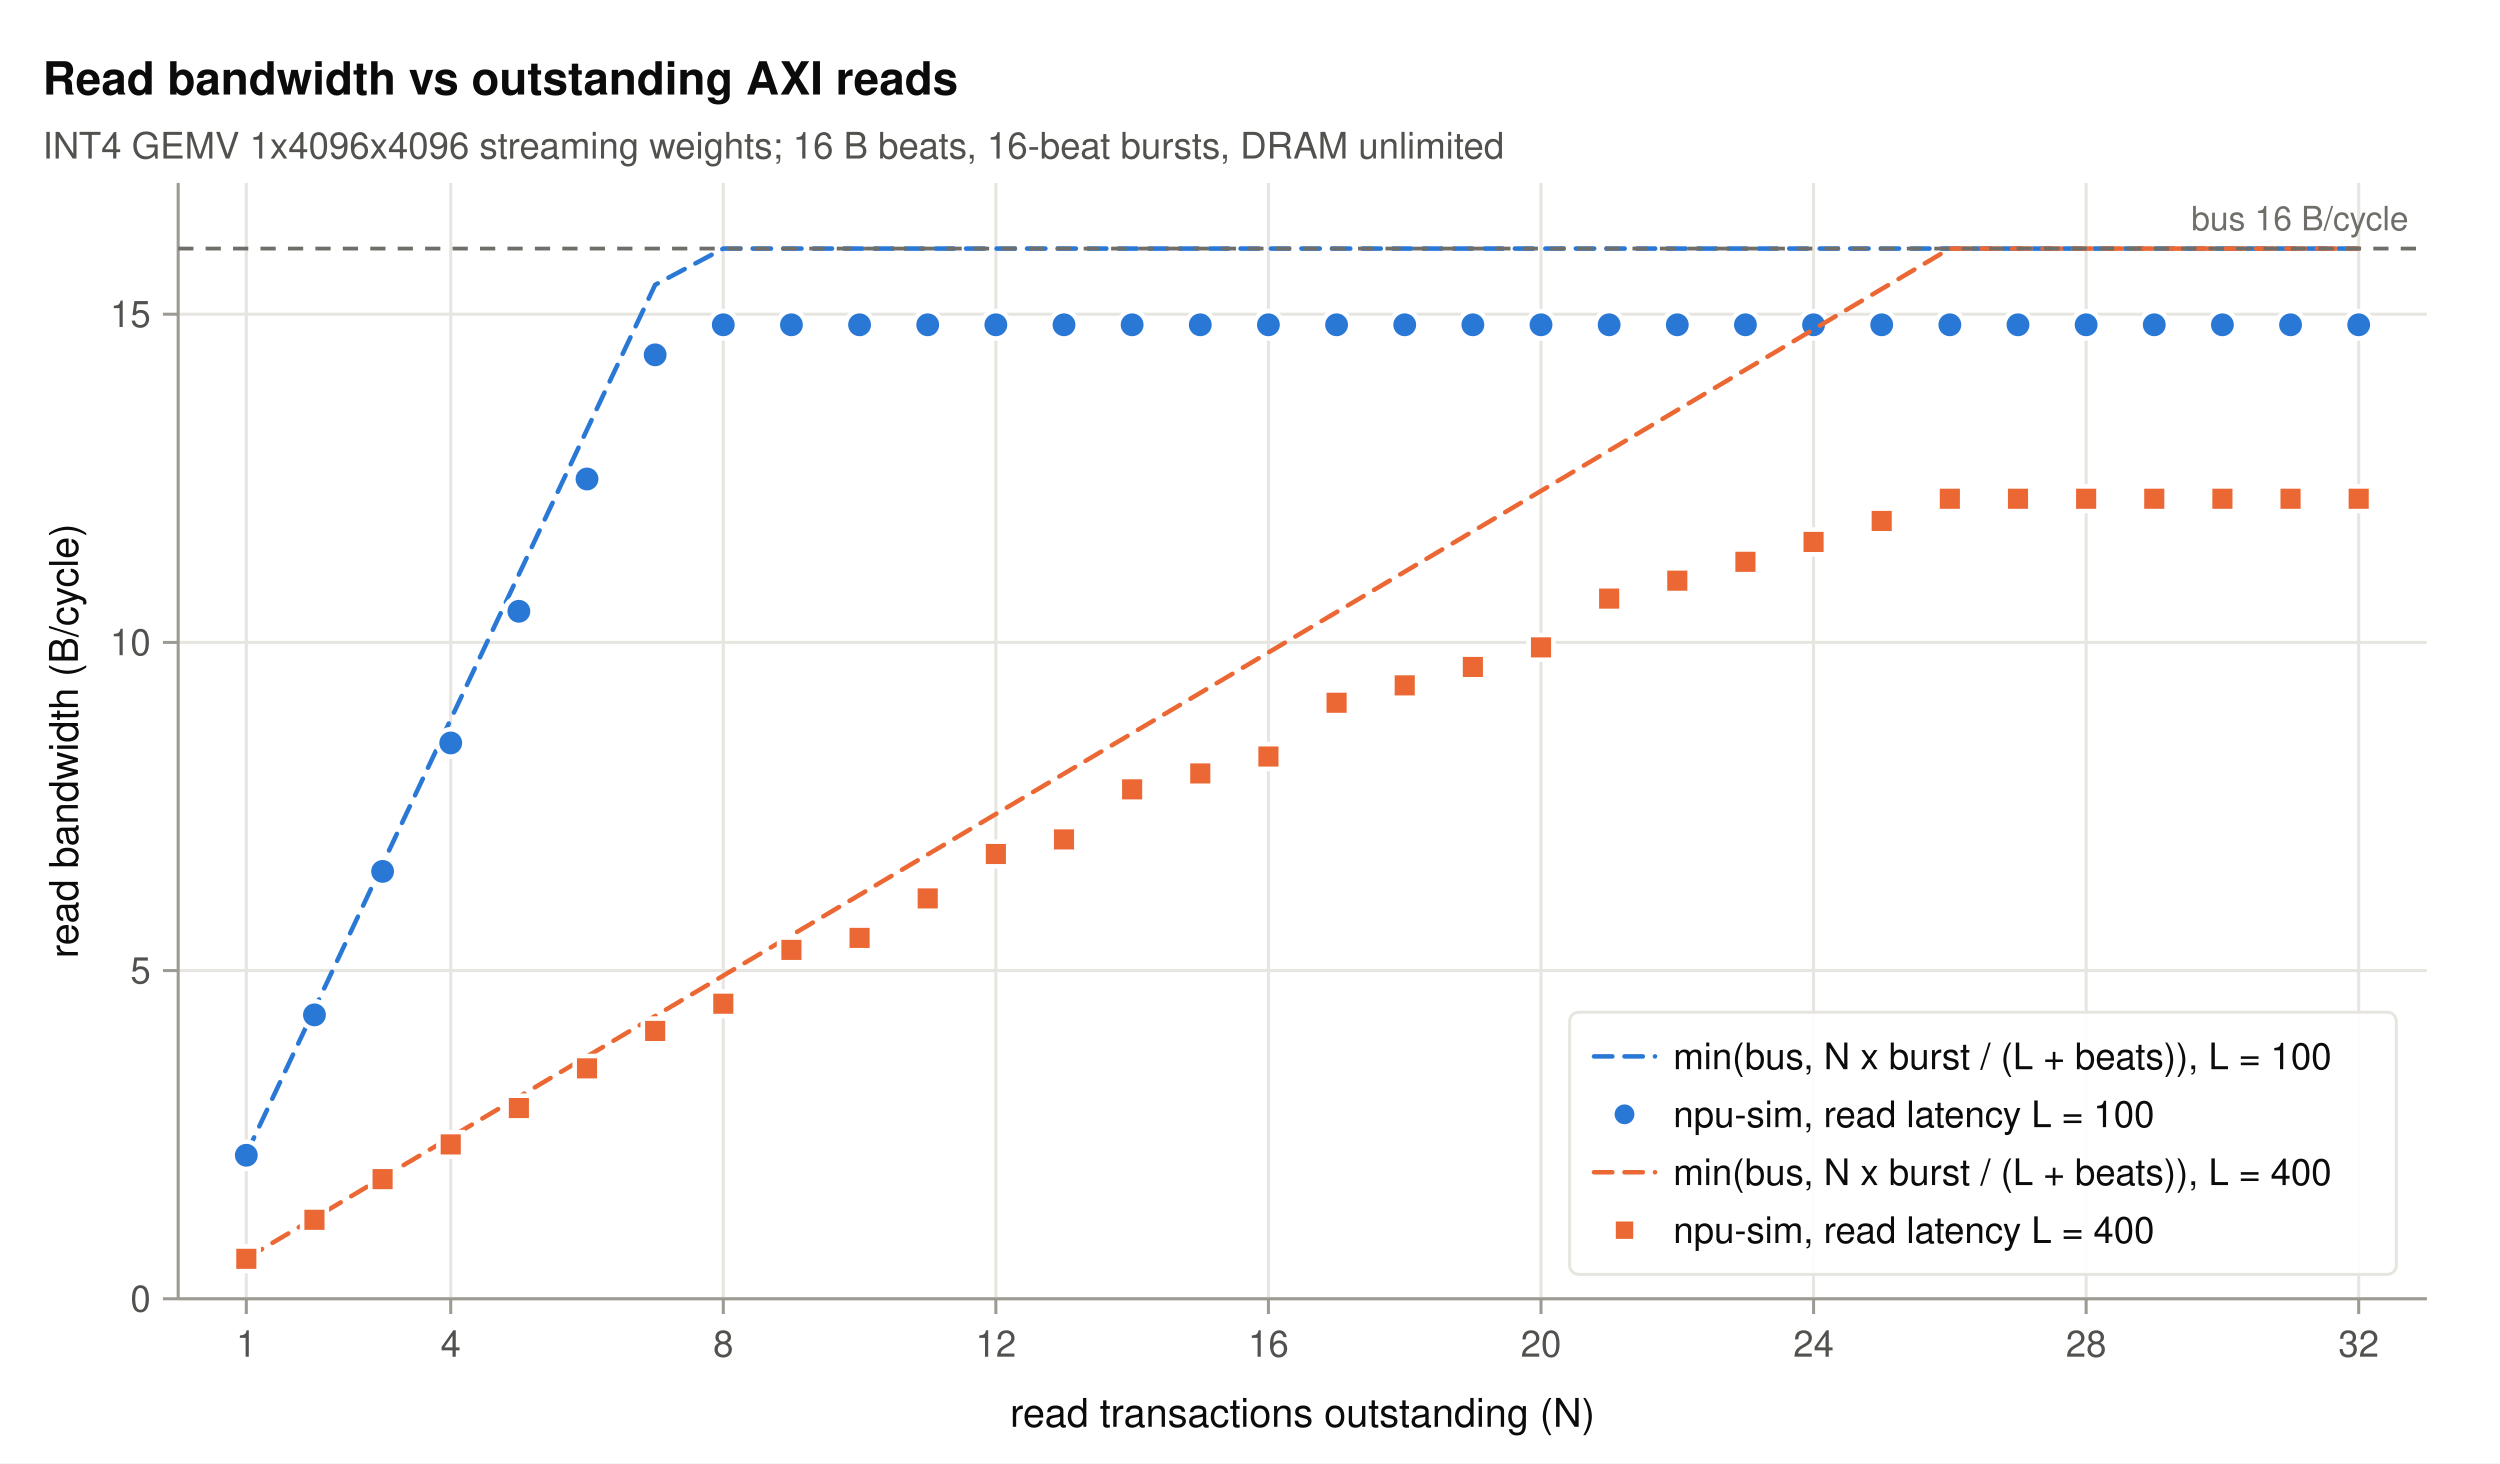
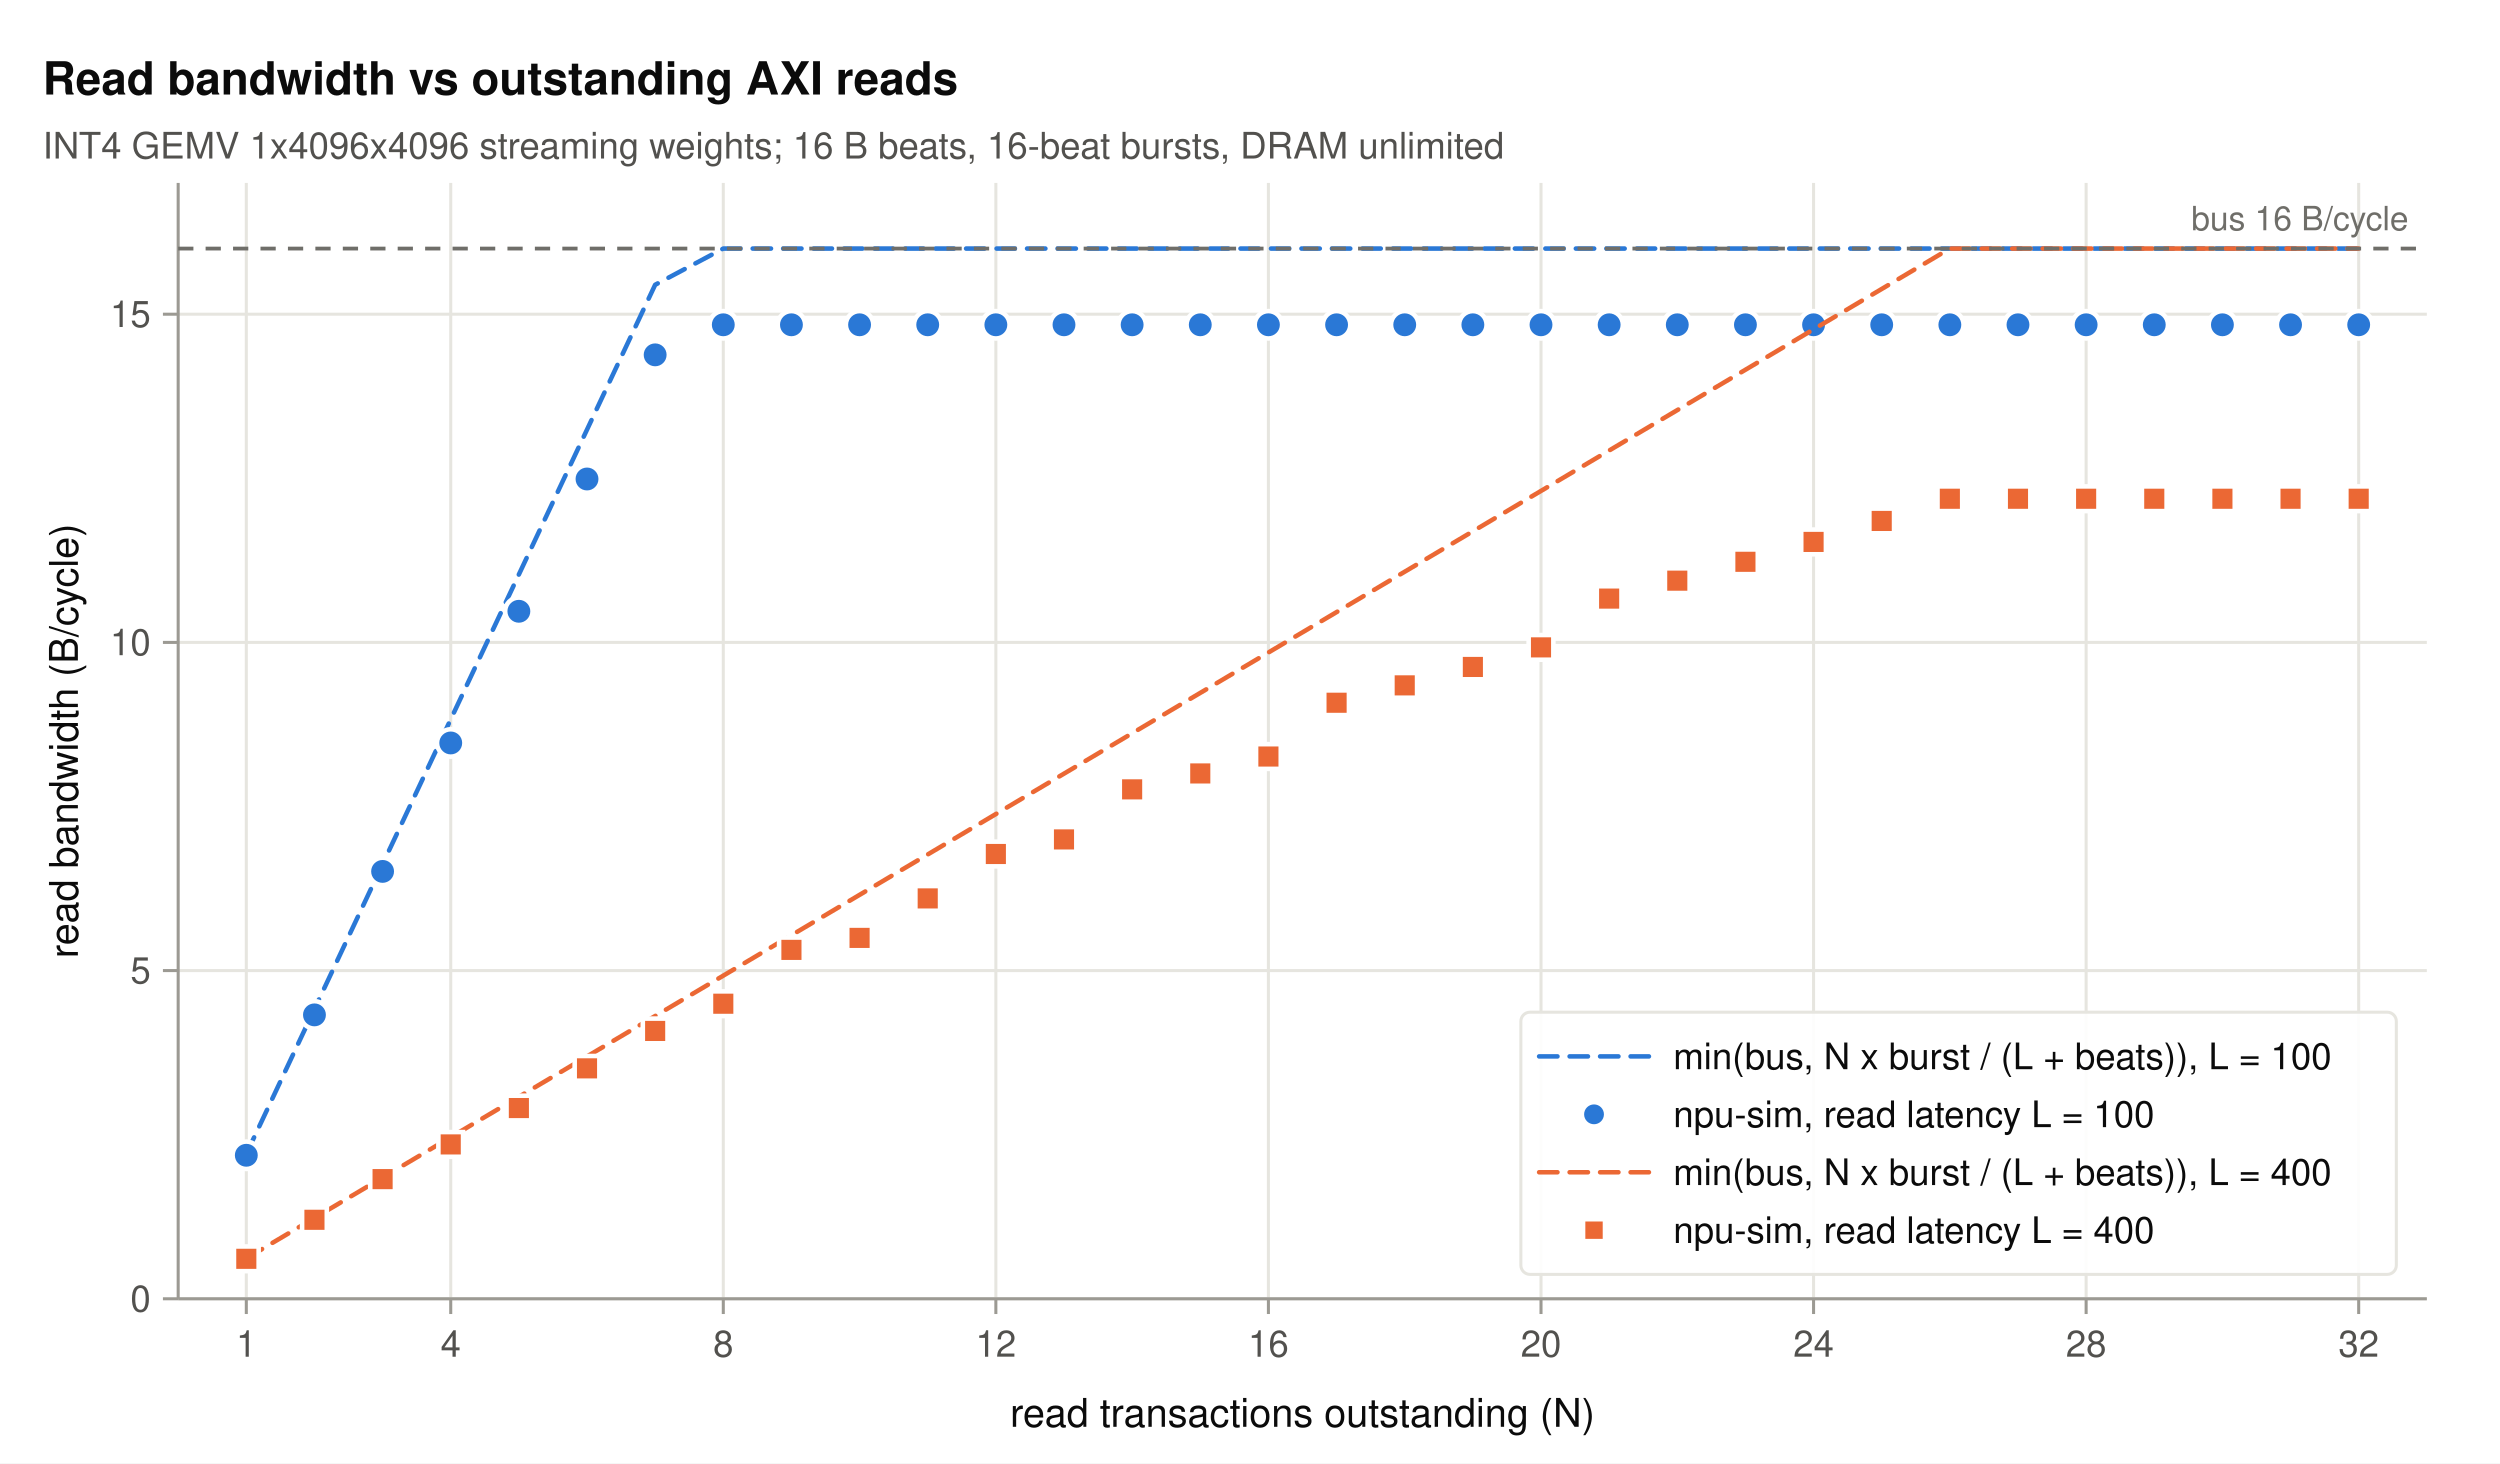
<svg xmlns="http://www.w3.org/2000/svg" width="820" height="480" viewBox="0 0 820 480" font-family="system-ui, -apple-system, 'Segoe UI', Helvetica, Arial, sans-serif">
  <rect width="820" height="480" fill="#ffffff" />
  <defs>
    <clipPath id="s3-plot">
      <rect x="58.44" y="58" width="739.56" height="368" />
    </clipPath>
  </defs>
  <text x="14" y="31" font-size="15" fill="#0b0b0b" font-weight="600">Read bandwidth vs outstanding AXI reads</text>
  <text x="14" y="52" font-size="12" fill="#52514e">INT4 GEMV 1x4096x4096 streaming weights; 16 B beats, 16-beat bursts, DRAM unlimited</text>
  <g stroke="#e6e5df" stroke-width="1" fill="none">
    <line x1="58.44" y1="426" x2="796" y2="426" />
    <line x1="58.44" y1="318.35" x2="796" y2="318.35" />
    <line x1="58.44" y1="210.71" x2="796" y2="210.71" />
    <line x1="58.44" y1="103.06" x2="796" y2="103.06" />
    <line x1="80.79" y1="60" x2="80.79" y2="426" />
    <line x1="147.84" y1="60" x2="147.84" y2="426" />
    <line x1="237.24" y1="60" x2="237.24" y2="426" />
    <line x1="326.64" y1="60" x2="326.64" y2="426" />
    <line x1="416.04" y1="60" x2="416.04" y2="426" />
    <line x1="505.45" y1="60" x2="505.45" y2="426" />
    <line x1="594.85" y1="60" x2="594.85" y2="426" />
    <line x1="684.25" y1="60" x2="684.25" y2="426" />
    <line x1="773.65" y1="60" x2="773.65" y2="426" />
  </g>
  <g stroke="#9c9a93" stroke-width="1" fill="none">
    <line x1="58.44" y1="426" x2="796" y2="426" />
    <line x1="58.44" y1="60" x2="58.44" y2="426" />
    <line x1="80.79" y1="426" x2="80.79" y2="431" />
    <line x1="147.84" y1="426" x2="147.84" y2="431" />
    <line x1="237.24" y1="426" x2="237.24" y2="431" />
    <line x1="326.64" y1="426" x2="326.64" y2="431" />
    <line x1="416.04" y1="426" x2="416.04" y2="431" />
    <line x1="505.45" y1="426" x2="505.45" y2="431" />
    <line x1="594.85" y1="426" x2="594.85" y2="431" />
    <line x1="684.25" y1="426" x2="684.25" y2="431" />
    <line x1="773.65" y1="426" x2="773.65" y2="431" />
    <line x1="53.44" y1="426" x2="58.44" y2="426" />
    <line x1="53.44" y1="318.35" x2="58.44" y2="318.35" />
    <line x1="53.44" y1="210.71" x2="58.44" y2="210.71" />
    <line x1="53.44" y1="103.06" x2="58.44" y2="103.06" />
  </g>
  <g style="font-variant-numeric: tabular-nums">
    <text x="80.79" y="445" font-size="12" fill="#52514e" text-anchor="middle">1</text>
    <text x="147.84" y="445" font-size="12" fill="#52514e" text-anchor="middle">4</text>
    <text x="237.24" y="445" font-size="12" fill="#52514e" text-anchor="middle">8</text>
    <text x="326.64" y="445" font-size="12" fill="#52514e" text-anchor="middle">12</text>
    <text x="416.04" y="445" font-size="12" fill="#52514e" text-anchor="middle">16</text>
    <text x="505.45" y="445" font-size="12" fill="#52514e" text-anchor="middle">20</text>
    <text x="594.85" y="445" font-size="12" fill="#52514e" text-anchor="middle">24</text>
    <text x="684.25" y="445" font-size="12" fill="#52514e" text-anchor="middle">28</text>
    <text x="773.65" y="445" font-size="12" fill="#52514e" text-anchor="middle">32</text>
    <text x="49.44" y="430.2" font-size="12" fill="#52514e" text-anchor="end">0</text>
    <text x="49.44" y="322.55" font-size="12" fill="#52514e" text-anchor="end">5</text>
    <text x="49.44" y="214.91" font-size="12" fill="#52514e" text-anchor="end">10</text>
    <text x="49.44" y="107.26" font-size="12" fill="#52514e" text-anchor="end">15</text>
  </g>
  <text x="427.22" y="468" font-size="13" fill="#0b0b0b" text-anchor="middle">read transactions outstanding (N)</text>
  <text x="21.2" y="243" font-size="13" fill="#0b0b0b" text-anchor="middle" dominant-baseline="middle" transform="rotate(-90 21.2 243)">read bandwidth (B/cycle)</text>
  <g clip-path="url(#s3-plot)">
    <path d="M80.79,378.49 L103.14,330.97 L125.49,283.46 L147.84,235.95 L170.19,188.43 L192.54,140.92 L214.89,93.41 L237.24,81.53 L259.59,81.53 L281.94,81.53 L304.29,81.53 L326.64,81.53 L348.99,81.53 L371.34,81.53 L393.69,81.53 L416.04,81.53 L438.4,81.53 L460.75,81.53 L483.1,81.53 L505.45,81.53 L527.8,81.53 L550.15,81.53 L572.5,81.53 L594.85,81.53 L617.2,81.53 L639.55,81.53 L661.9,81.53 L684.25,81.53 L706.6,81.53 L728.95,81.53 L751.3,81.53 L773.65,81.53" fill="none" stroke="#2a78d6" stroke-width="1.5" stroke-linejoin="round" stroke-linecap="round" stroke-dasharray="6 4" />
    <circle cx="80.79" cy="378.93" r="4.5" fill="#2a78d6" stroke="#ffffff" stroke-width="1.5" />
    <circle cx="103.14" cy="332.88" r="4.5" fill="#2a78d6" stroke="#ffffff" stroke-width="1.5" />
    <circle cx="125.49" cy="285.82" r="4.5" fill="#2a78d6" stroke="#ffffff" stroke-width="1.5" />
    <circle cx="147.84" cy="243.69" r="4.5" fill="#2a78d6" stroke="#ffffff" stroke-width="1.5" />
    <circle cx="170.19" cy="200.5" r="4.5" fill="#2a78d6" stroke="#ffffff" stroke-width="1.5" />
    <circle cx="192.54" cy="157.11" r="4.5" fill="#2a78d6" stroke="#ffffff" stroke-width="1.5" />
    <circle cx="214.89" cy="116.39" r="4.5" fill="#2a78d6" stroke="#ffffff" stroke-width="1.5" />
    <circle cx="237.24" cy="106.53" r="4.5" fill="#2a78d6" stroke="#ffffff" stroke-width="1.5" />
    <circle cx="259.59" cy="106.53" r="4.5" fill="#2a78d6" stroke="#ffffff" stroke-width="1.5" />
    <circle cx="281.94" cy="106.53" r="4.5" fill="#2a78d6" stroke="#ffffff" stroke-width="1.5" />
    <circle cx="304.29" cy="106.53" r="4.5" fill="#2a78d6" stroke="#ffffff" stroke-width="1.5" />
    <circle cx="326.64" cy="106.53" r="4.5" fill="#2a78d6" stroke="#ffffff" stroke-width="1.5" />
    <circle cx="348.99" cy="106.53" r="4.5" fill="#2a78d6" stroke="#ffffff" stroke-width="1.5" />
    <circle cx="371.34" cy="106.53" r="4.5" fill="#2a78d6" stroke="#ffffff" stroke-width="1.5" />
    <circle cx="393.69" cy="106.53" r="4.5" fill="#2a78d6" stroke="#ffffff" stroke-width="1.5" />
    <circle cx="416.04" cy="106.53" r="4.5" fill="#2a78d6" stroke="#ffffff" stroke-width="1.5" />
    <circle cx="438.4" cy="106.53" r="4.5" fill="#2a78d6" stroke="#ffffff" stroke-width="1.5" />
    <circle cx="460.75" cy="106.53" r="4.5" fill="#2a78d6" stroke="#ffffff" stroke-width="1.5" />
    <circle cx="483.1" cy="106.53" r="4.5" fill="#2a78d6" stroke="#ffffff" stroke-width="1.5" />
    <circle cx="505.45" cy="106.53" r="4.5" fill="#2a78d6" stroke="#ffffff" stroke-width="1.5" />
    <circle cx="527.8" cy="106.53" r="4.5" fill="#2a78d6" stroke="#ffffff" stroke-width="1.5" />
    <circle cx="550.15" cy="106.53" r="4.5" fill="#2a78d6" stroke="#ffffff" stroke-width="1.5" />
    <circle cx="572.5" cy="106.53" r="4.5" fill="#2a78d6" stroke="#ffffff" stroke-width="1.5" />
    <circle cx="594.85" cy="106.53" r="4.5" fill="#2a78d6" stroke="#ffffff" stroke-width="1.5" />
    <circle cx="617.2" cy="106.53" r="4.5" fill="#2a78d6" stroke="#ffffff" stroke-width="1.5" />
    <circle cx="639.55" cy="106.53" r="4.5" fill="#2a78d6" stroke="#ffffff" stroke-width="1.5" />
    <circle cx="661.9" cy="106.53" r="4.5" fill="#2a78d6" stroke="#ffffff" stroke-width="1.5" />
    <circle cx="684.25" cy="106.53" r="4.5" fill="#2a78d6" stroke="#ffffff" stroke-width="1.5" />
    <circle cx="706.6" cy="106.53" r="4.5" fill="#2a78d6" stroke="#ffffff" stroke-width="1.5" />
    <circle cx="728.95" cy="106.53" r="4.5" fill="#2a78d6" stroke="#ffffff" stroke-width="1.5" />
    <circle cx="751.3" cy="106.53" r="4.5" fill="#2a78d6" stroke="#ffffff" stroke-width="1.5" />
    <circle cx="773.65" cy="106.53" r="4.5" fill="#2a78d6" stroke="#ffffff" stroke-width="1.5" />
    <path d="M80.79,412.75 L103.14,399.5 L125.49,386.25 L147.84,373 L170.19,359.76 L192.54,346.51 L214.89,333.26 L237.24,320.01 L259.59,306.76 L281.94,293.51 L304.29,280.26 L326.64,267.01 L348.99,253.76 L371.34,240.52 L393.69,227.27 L416.04,214.02 L438.4,200.77 L460.75,187.52 L483.1,174.27 L505.45,161.02 L527.8,147.77 L550.15,134.52 L572.5,121.28 L594.85,108.03 L617.2,94.78 L639.55,81.53 L661.9,81.53 L684.25,81.53 L706.6,81.53 L728.95,81.53 L751.3,81.53 L773.65,81.53" fill="none" stroke="#eb6834" stroke-width="1.5" stroke-linejoin="round" stroke-linecap="round" stroke-dasharray="6 4" />
    <rect x="76.74" y="408.84" width="8.1" height="8.1" fill="#eb6834" stroke="#ffffff" stroke-width="1.5" />
    <rect x="99.09" y="396.04" width="8.1" height="8.1" fill="#eb6834" stroke="#ffffff" stroke-width="1.5" />
    <rect x="121.44" y="382.7" width="8.1" height="8.1" fill="#eb6834" stroke="#ffffff" stroke-width="1.5" />
    <rect x="143.79" y="371.32" width="8.1" height="8.1" fill="#eb6834" stroke="#ffffff" stroke-width="1.5" />
    <rect x="166.14" y="359.39" width="8.1" height="8.1" fill="#eb6834" stroke="#ffffff" stroke-width="1.5" />
    <rect x="188.49" y="346.37" width="8.1" height="8.1" fill="#eb6834" stroke="#ffffff" stroke-width="1.5" />
    <rect x="210.84" y="334.1" width="8.1" height="8.1" fill="#eb6834" stroke="#ffffff" stroke-width="1.5" />
    <rect x="233.19" y="325.17" width="8.1" height="8.1" fill="#eb6834" stroke="#ffffff" stroke-width="1.5" />
    <rect x="255.54" y="307.51" width="8.1" height="8.1" fill="#eb6834" stroke="#ffffff" stroke-width="1.5" />
    <rect x="277.89" y="303.58" width="8.1" height="8.1" fill="#eb6834" stroke="#ffffff" stroke-width="1.5" />
    <rect x="300.24" y="290.63" width="8.1" height="8.1" fill="#eb6834" stroke="#ffffff" stroke-width="1.5" />
    <rect x="322.59" y="276.06" width="8.1" height="8.1" fill="#eb6834" stroke="#ffffff" stroke-width="1.5" />
    <rect x="344.94" y="271.28" width="8.1" height="8.1" fill="#eb6834" stroke="#ffffff" stroke-width="1.5" />
    <rect x="367.29" y="254.86" width="8.1" height="8.1" fill="#eb6834" stroke="#ffffff" stroke-width="1.5" />
    <rect x="389.64" y="249.64" width="8.1" height="8.1" fill="#eb6834" stroke="#ffffff" stroke-width="1.5" />
    <rect x="411.99" y="244.09" width="8.1" height="8.1" fill="#eb6834" stroke="#ffffff" stroke-width="1.5" />
    <rect x="434.35" y="226.45" width="8.1" height="8.1" fill="#eb6834" stroke="#ffffff" stroke-width="1.5" />
    <rect x="456.7" y="220.75" width="8.1" height="8.1" fill="#eb6834" stroke="#ffffff" stroke-width="1.5" />
    <rect x="479.05" y="214.71" width="8.1" height="8.1" fill="#eb6834" stroke="#ffffff" stroke-width="1.5" />
    <rect x="501.4" y="208.29" width="8.1" height="8.1" fill="#eb6834" stroke="#ffffff" stroke-width="1.5" />
    <rect x="523.75" y="192.29" width="8.1" height="8.1" fill="#eb6834" stroke="#ffffff" stroke-width="1.5" />
    <rect x="546.1" y="186.41" width="8.1" height="8.1" fill="#eb6834" stroke="#ffffff" stroke-width="1.5" />
    <rect x="568.45" y="180.22" width="8.1" height="8.1" fill="#eb6834" stroke="#ffffff" stroke-width="1.5" />
    <rect x="590.8" y="173.7" width="8.1" height="8.1" fill="#eb6834" stroke="#ffffff" stroke-width="1.5" />
    <rect x="613.15" y="166.82" width="8.1" height="8.1" fill="#eb6834" stroke="#ffffff" stroke-width="1.5" />
    <rect x="635.5" y="159.54" width="8.1" height="8.1" fill="#eb6834" stroke="#ffffff" stroke-width="1.5" />
    <rect x="657.85" y="159.54" width="8.1" height="8.1" fill="#eb6834" stroke="#ffffff" stroke-width="1.5" />
    <rect x="680.2" y="159.54" width="8.1" height="8.1" fill="#eb6834" stroke="#ffffff" stroke-width="1.5" />
    <rect x="702.55" y="159.54" width="8.1" height="8.1" fill="#eb6834" stroke="#ffffff" stroke-width="1.5" />
    <rect x="724.9" y="159.54" width="8.1" height="8.1" fill="#eb6834" stroke="#ffffff" stroke-width="1.5" />
    <rect x="747.25" y="159.54" width="8.1" height="8.1" fill="#eb6834" stroke="#ffffff" stroke-width="1.5" />
    <rect x="769.6" y="159.54" width="8.1" height="8.1" fill="#eb6834" stroke="#ffffff" stroke-width="1.5" />
    <line x1="58.44" y1="81.53" x2="796" y2="81.53" stroke="#6f6e69" stroke-width="1.25" stroke-dasharray="5 4" />
  </g>
  <text x="790" y="75.53" font-size="11" fill="#6f6e69" text-anchor="end">bus 16 B/cycle</text>
-   <g transform="translate(514.84,332)">
-     <rect width="271.16" height="86" rx="3" fill="#ffffff" fill-opacity="0.92" stroke="#e6e5df" />
-     <line x1="8" y1="14.5" x2="28" y2="14.5" stroke="#2a78d6" stroke-width="1.5" stroke-linecap="round" stroke-dasharray="6 4" />
-     <text x="34" y="18.7" font-size="12" fill="#0b0b0b">min(bus, N x burst / (L + beats)), L = 100</text>
-     <circle cx="18" cy="33.5" r="4" fill="#2a78d6" stroke="#ffffff" stroke-width="1.5" />
-     <text x="34" y="37.7" font-size="12" fill="#0b0b0b">npu-sim, read latency L = 100</text>
-     <line x1="8" y1="52.5" x2="28" y2="52.5" stroke="#eb6834" stroke-width="1.5" stroke-linecap="round" stroke-dasharray="6 4" />
-     <text x="34" y="56.7" font-size="12" fill="#0b0b0b">min(bus, N x burst / (L + beats)), L = 400</text>
-     <rect x="14.4" y="67.9" width="7.2" height="7.2" fill="#eb6834" stroke="#ffffff" stroke-width="1.5" />
-     <text x="34" y="75.7" font-size="12" fill="#0b0b0b">npu-sim, read latency L = 400</text>
+   <g transform="translate(498.84,332)">
+     <rect width="287.16" height="86" rx="3" fill="#ffffff" fill-opacity="0.92" stroke="#e6e5df" />
+     <line x1="6" y1="14.5" x2="42" y2="14.5" stroke="#2a78d6" stroke-width="1.5" stroke-linecap="round" stroke-dasharray="6 4" />
+     <text x="50" y="18.7" font-size="12" fill="#0b0b0b">min(bus, N x burst / (L + beats)), L = 100</text>
+     <circle cx="24" cy="33.5" r="4" fill="#2a78d6" stroke="#ffffff" stroke-width="1.5" />
+     <text x="50" y="37.7" font-size="12" fill="#0b0b0b">npu-sim, read latency L = 100</text>
+     <line x1="6" y1="52.5" x2="42" y2="52.5" stroke="#eb6834" stroke-width="1.5" stroke-linecap="round" stroke-dasharray="6 4" />
+     <text x="50" y="56.7" font-size="12" fill="#0b0b0b">min(bus, N x burst / (L + beats)), L = 400</text>
+     <rect x="20.4" y="67.9" width="7.2" height="7.2" fill="#eb6834" stroke="#ffffff" stroke-width="1.5" />
+     <text x="50" y="75.7" font-size="12" fill="#0b0b0b">npu-sim, read latency L = 400</text>
  </g>
</svg>
